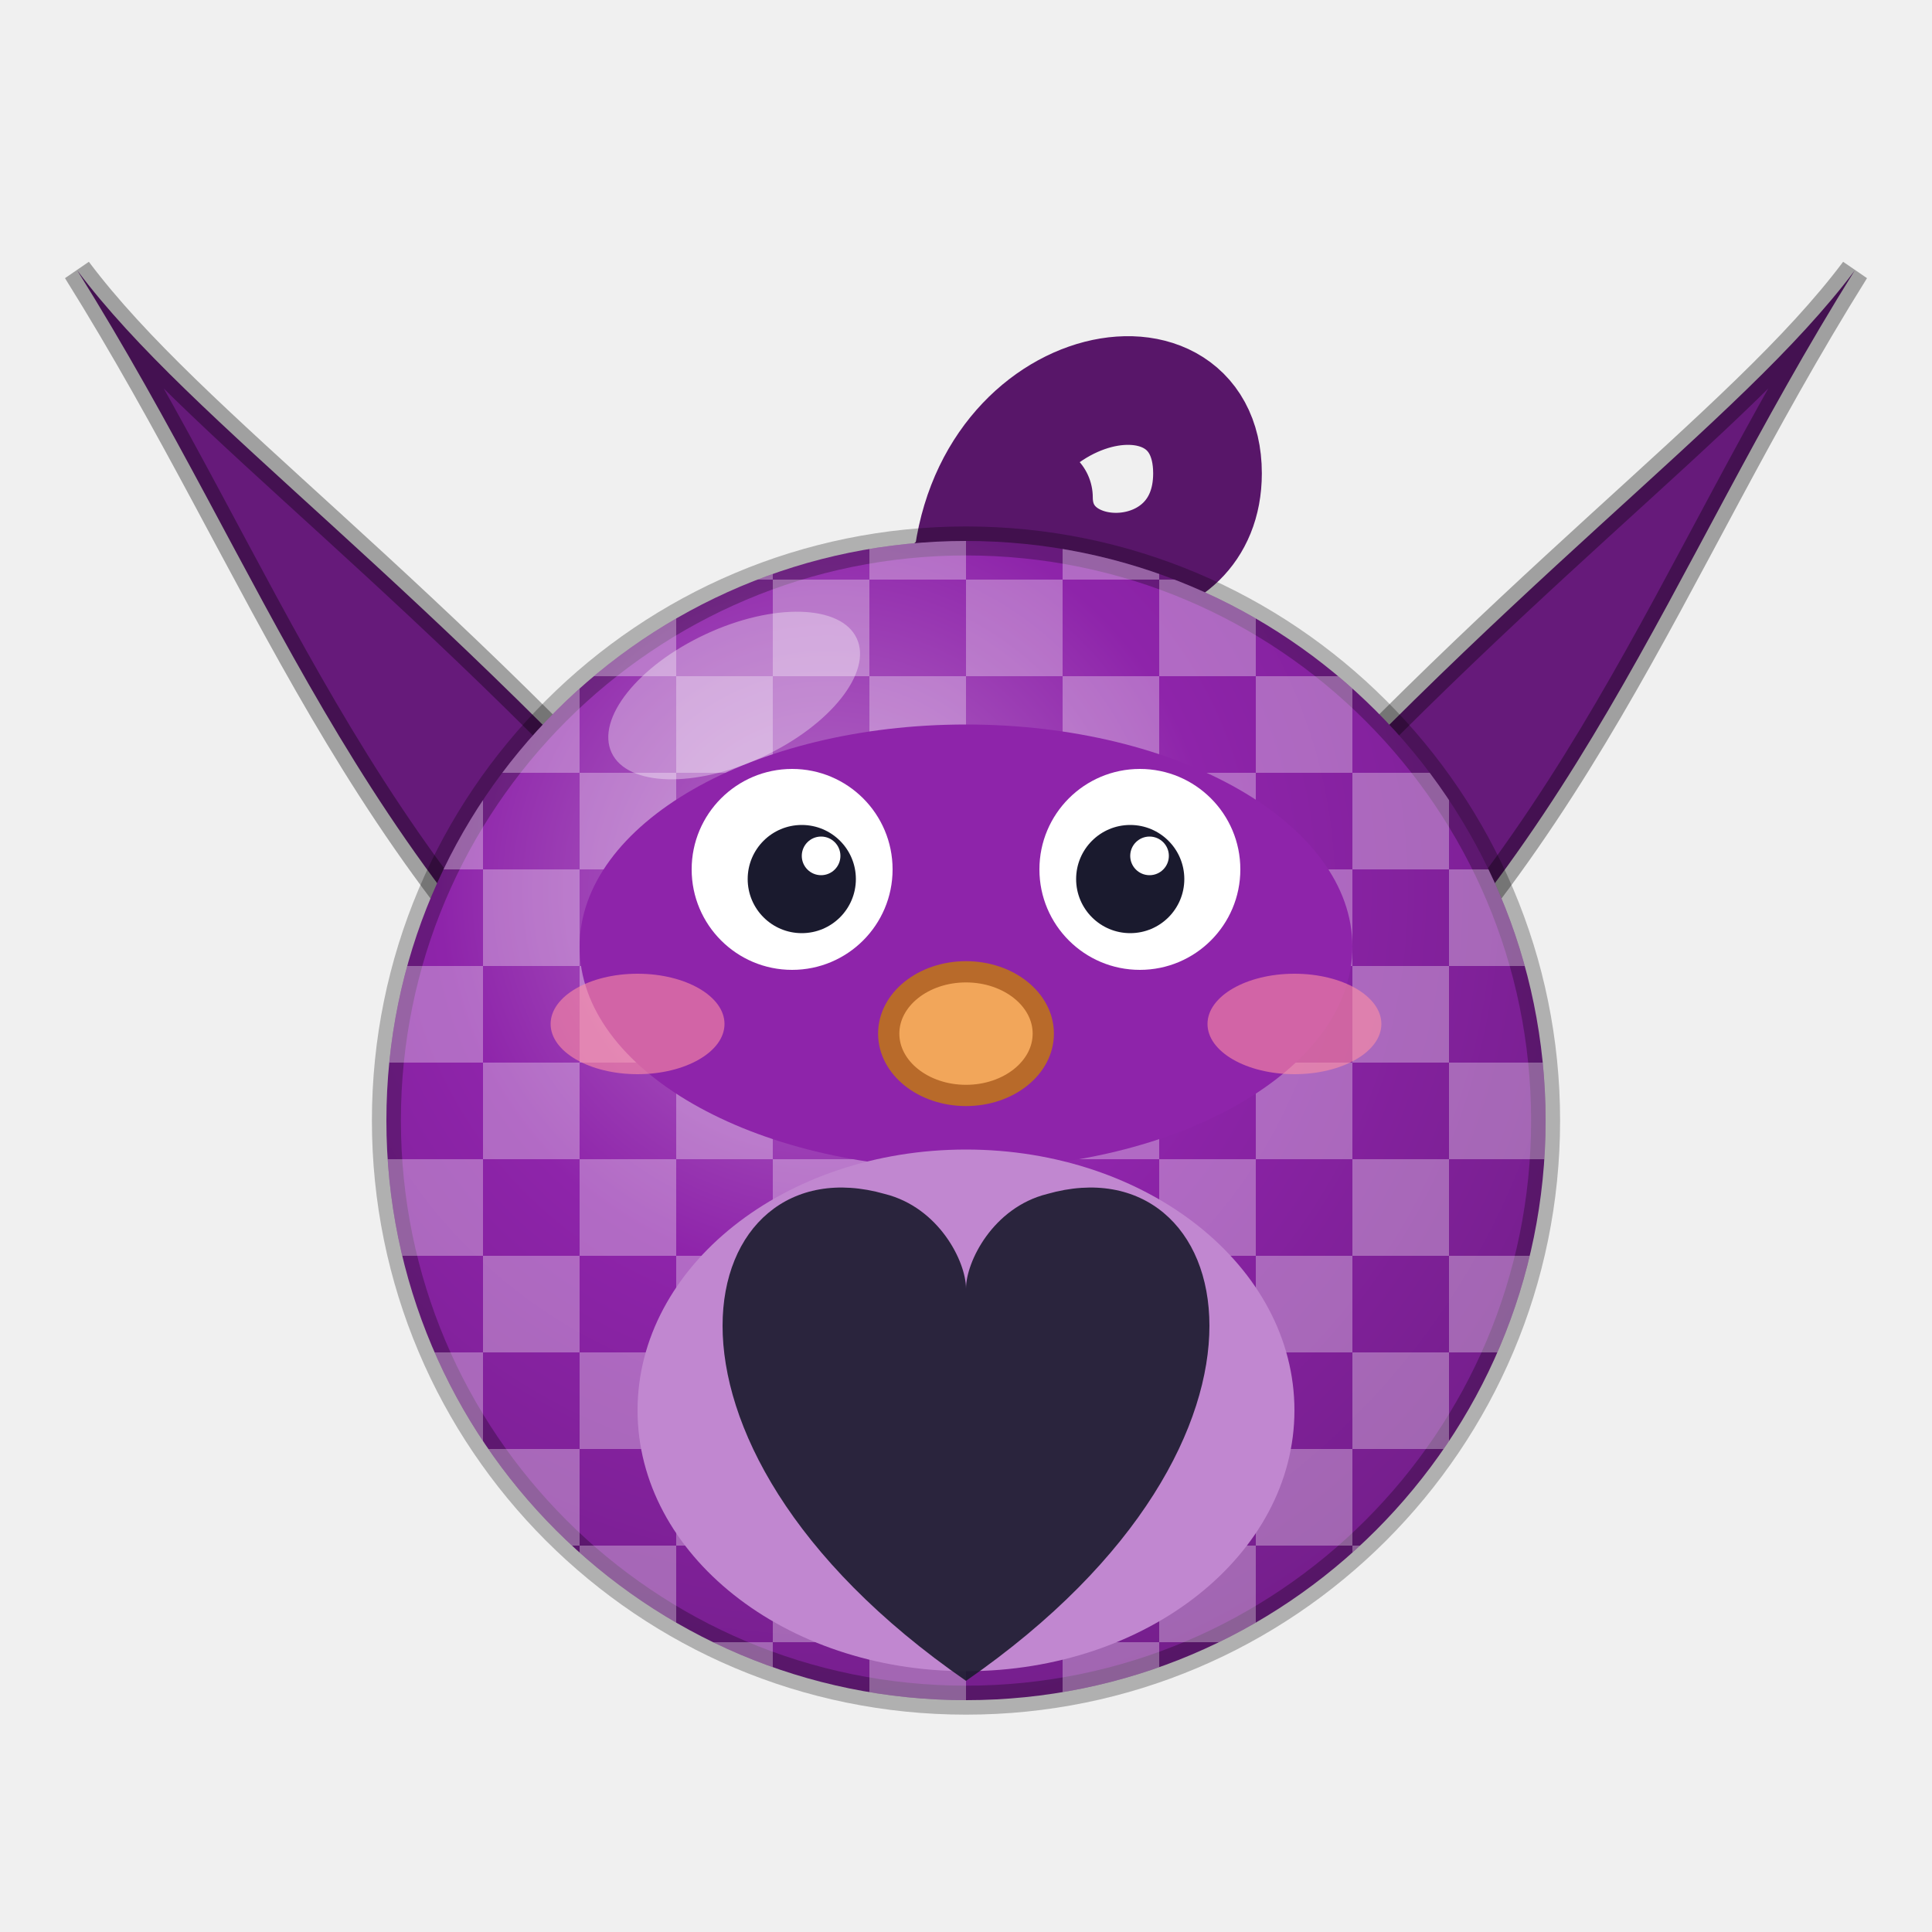
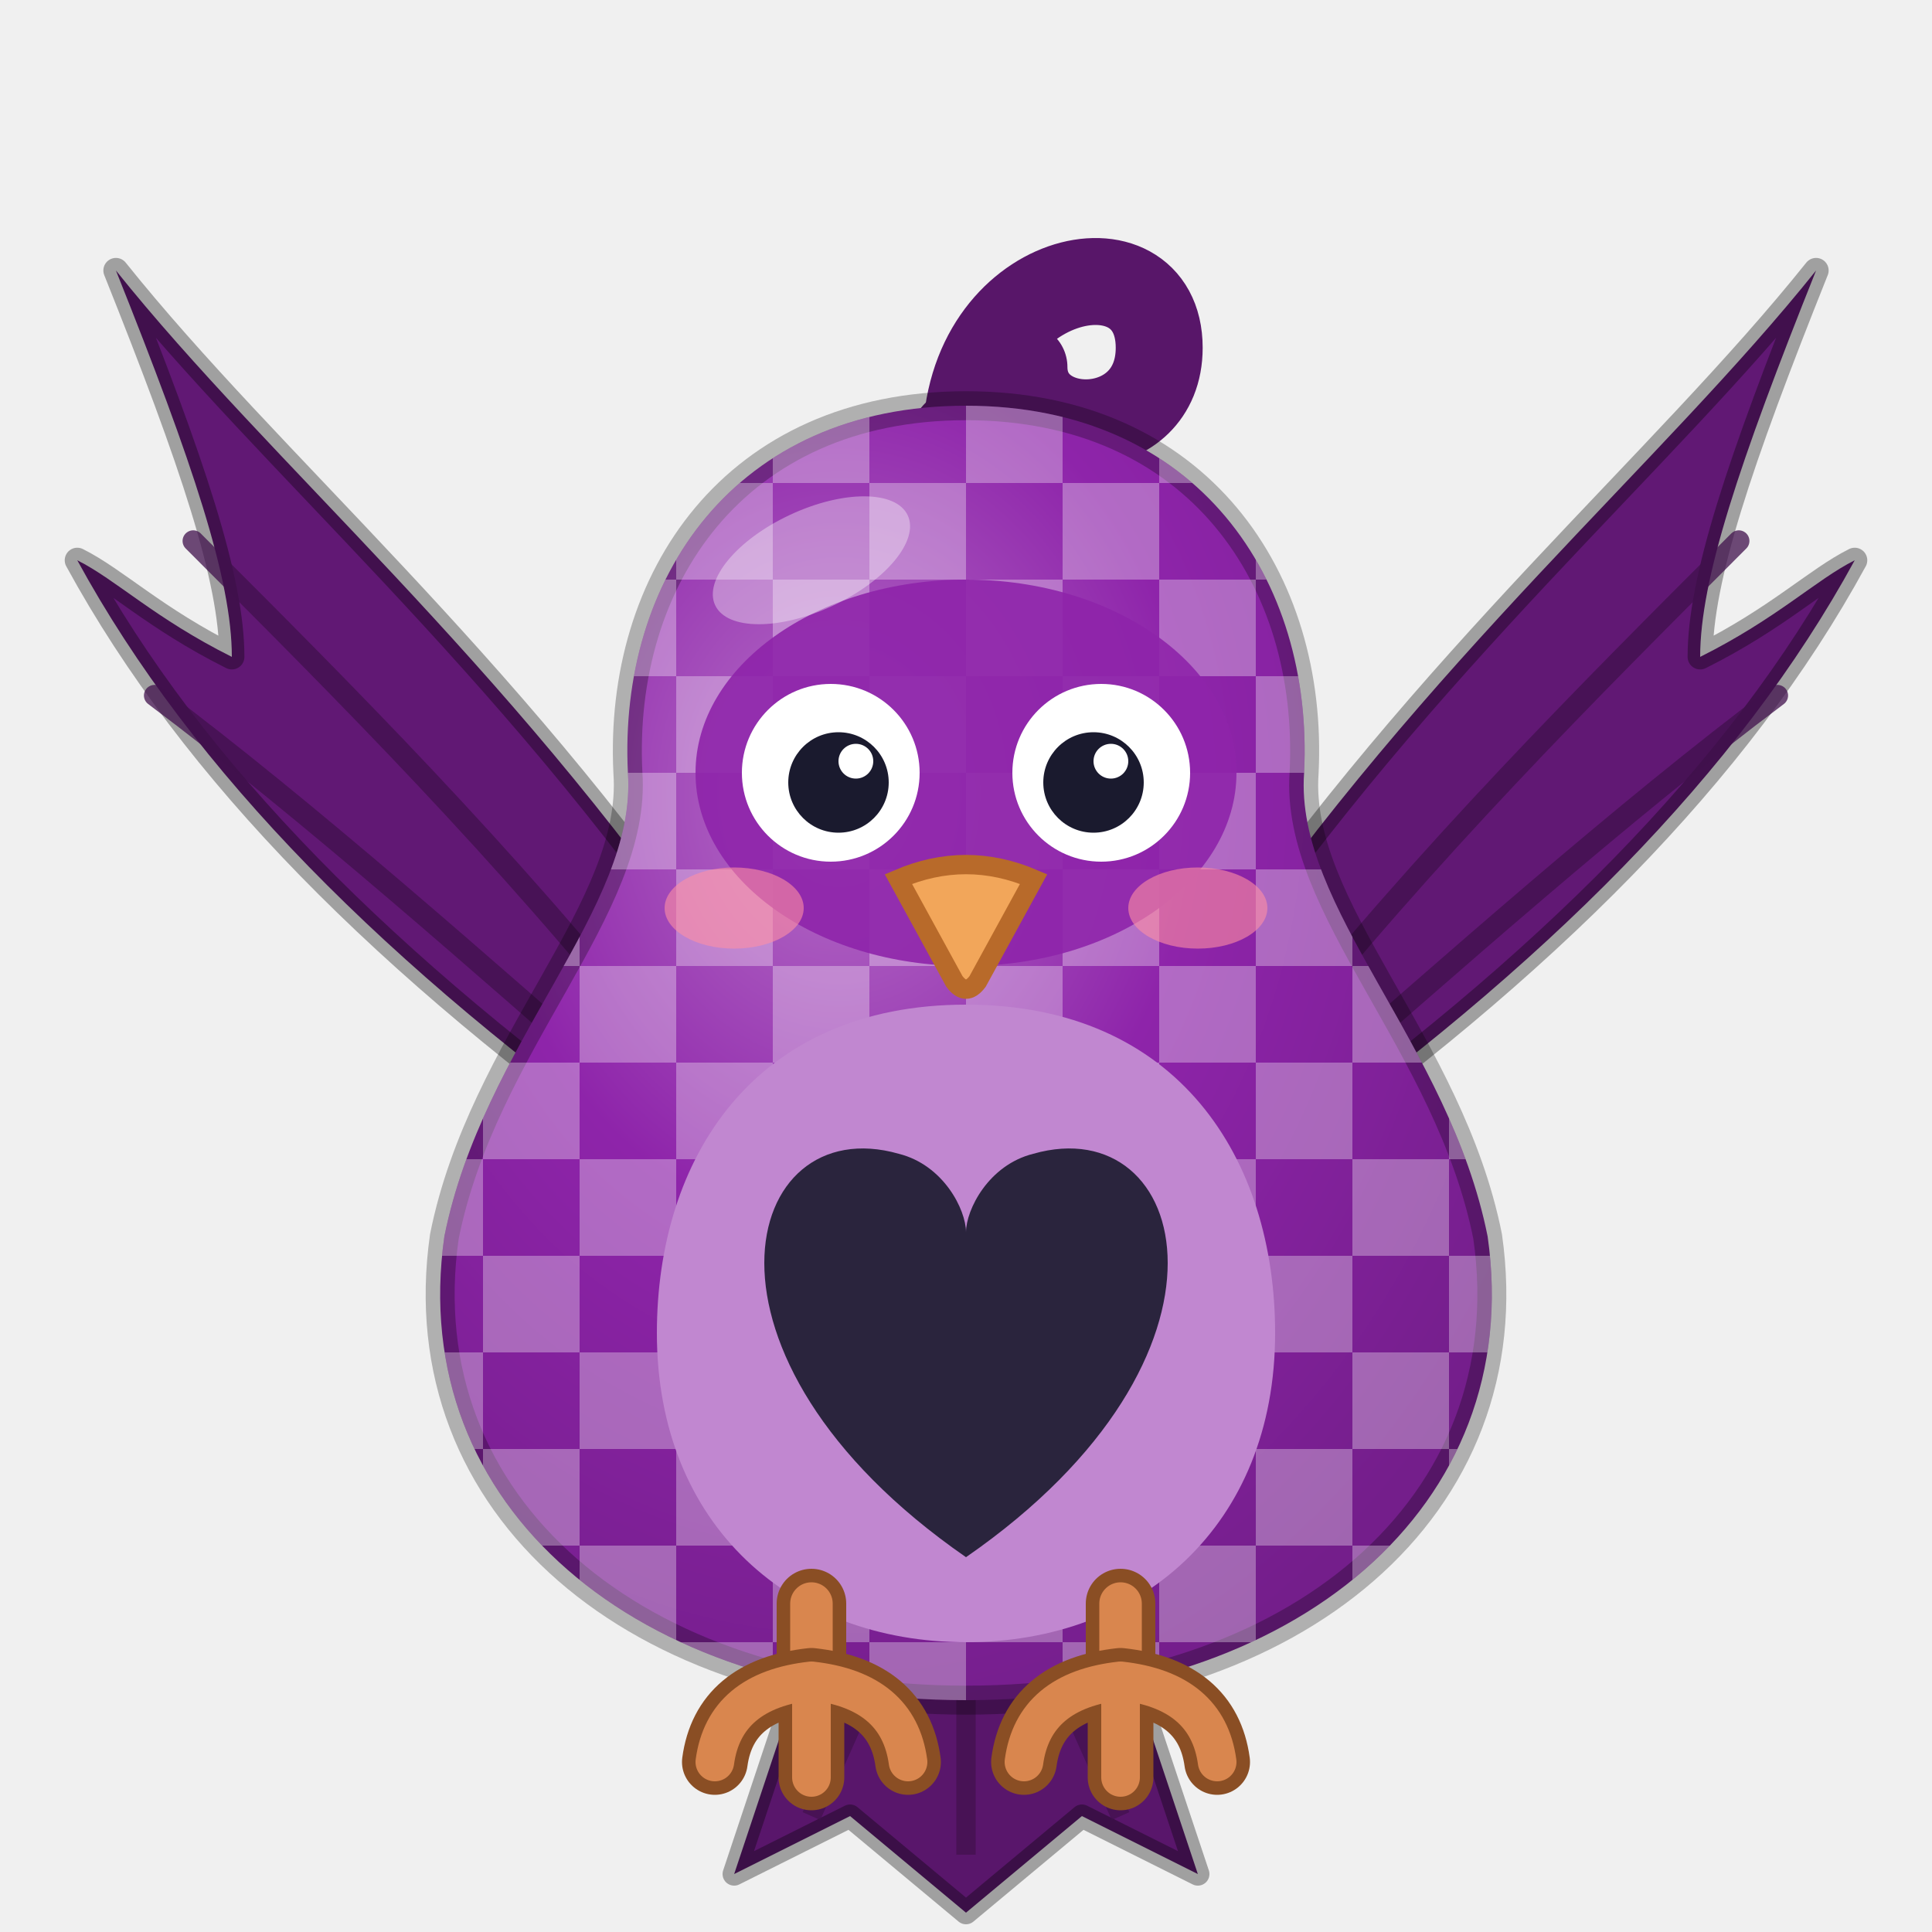
- <svg xmlns="http://www.w3.org/2000/svg" viewBox="0 0 100 100" data-color="purple" data-expr="idle" data-frame="up">
+ <svg xmlns="http://www.w3.org/2000/svg" viewBox="0 0 100 100" data-color="purple" data-expr="idle" data-frame="up" data-ver="4">
  <defs>
    <radialGradient id="bpurple" cx="38%" cy="30%" r="75%">
      <stop offset="0" stop-color="#B671C8" />
      <stop offset=".45" stop-color="#8E24AA" />
      <stop offset="1" stop-color="#741E8B" />
    </radialGradient>
    <pattern id="ptpurple" width="10" height="10" patternUnits="userSpaceOnUse">
      <g opacity=".32">
        <rect width="5" height="5" fill="#FFFFFF" />
        <rect x="5" y="5" width="5" height="5" fill="#FFFFFF" />
      </g>
    </pattern>
    <clipPath id="cbpurple">
-       <circle cx="50" cy="58" r="30" />
+       <path d="M50 21 C62 21 68 30 67.5 40 C67 47 75 54 77 64 C79 78 67 88 50 88 C33 88 21 78 23 64 C25 54 33 47 32.5 40 C32 30 38 21 50 21Z" />
    </clipPath>
  </defs>
-   <g fill="#661A7A" stroke="#0005" stroke-width="1.5">
-     <path class="wing wing-l" d="M38 48 C22 30 10 22 4 14 C14 30 18 44 34 58z" />
-     <path class="wing wing-r" d="M62 48 C78 30 90 22 96 14 C86 30 82 44 66 58z" />
-   </g>
-   <g transform="translate(50 32) scale(1.25) translate(-50 -32)">
+   <path d="M43 82 L38 97 L44 94 L50 99 L56 94 L62 97 L57 82Z" fill="#59166B" stroke="#0005" stroke-width="1.2" stroke-linejoin="round" />
+   <path d="M50 86 V96 M46 85 L42 94 M54 85 L58 94" fill="none" stroke="#40104C" stroke-width="1" opacity=".7" />
+   <g class="crest" transform="translate(0 -8)">
    <path d="M50 31 C50 22 60 20 60 26 C60 31 53 31 53 27" fill="none" stroke="#581669" stroke-width="4.5" stroke-linecap="round" />
    <circle cx="50" cy="31" r="3" fill="#581669" />
  </g>
-   <circle cx="50" cy="58" r="30" fill="url(#bpurple)" stroke="#0004" stroke-width="1.5" />
-   <rect x="18" y="26" width="64" height="64" fill="url(#ptpurple)" clip-path="url(#cbpurple)" />
-   <ellipse cx="50" cy="49" rx="20" ry="11.5" fill="#8E24AA" />
-   <ellipse cx="50" cy="73" rx="17" ry="13.5" fill="#C187D0" />
-   <g transform="translate(50 73) scale(.7) translate(-50 -50)">
+   <g class="wing wing-l">
+     <path class="wing-shape" d="M37 50 C26 34 14 24 6 14 C10 24 12 30 12 34 C8 32 6 30 4 29 C10 40 20 50 34 60Z" fill="#611874" stroke="#0005" stroke-width="1.3" stroke-linejoin="round" />
+     <path d="M34 54 C26 44 18 36 10 28 M33 57 C25 50 16 42 8 36" fill="none" stroke="#40104C" stroke-width="1.1" stroke-linecap="round" opacity=".75" />
+   </g>
+   <g class="wing wing-r" transform="translate(100 0) scale(-1 1)">
+     <path class="wing-shape" d="M37 50 C26 34 14 24 6 14 C10 24 12 30 12 34 C8 32 6 30 4 29 C10 40 20 50 34 60Z" fill="#611874" stroke="#0005" stroke-width="1.3" stroke-linejoin="round" />
+     <path d="M34 54 C26 44 18 36 10 28 M33 57 C25 50 16 42 8 36" fill="none" stroke="#40104C" stroke-width="1.1" stroke-linecap="round" opacity=".75" />
+   </g>
+   <path d="M50 21 C62 21 68 30 67.5 40 C67 47 75 54 77 64 C79 78 67 88 50 88 C33 88 21 78 23 64 C25 54 33 47 32.5 40 C32 30 38 21 50 21Z" fill="url(#bpurple)" stroke="#0004" stroke-width="1.5" />
+   <rect x="18" y="18" width="64" height="72" fill="url(#ptpurple)" clip-path="url(#cbpurple)" />
+   <ellipse cx="50" cy="40" rx="14" ry="10" fill="#8E24AA" opacity=".9" />
+   <path d="M50 52 C61 52 66 60 66 69 C66 79 59 85 50 85 C41 85 34 79 34 69 C34 60 39 52 50 52Z" fill="#C187D0" />
+   <g transform="translate(50 69) scale(.58) translate(-50 -50)">
    <path d="M50 70 C24 52 30 30 44 34 C48 35 50 39 50 41 C50 39 52 35 56 34 C70 30 76 52 50 70z" fill="#1A1A2E" fill-opacity=".9" />
  </g>
-   <circle cx="41" cy="45" r="5.2" fill="#fff" />
-   <circle cx="59" cy="45" r="5.2" fill="#fff" />
-   <circle cx="41.5" cy="45.5" r="2.8" fill="#1A1A2E" />
-   <circle cx="58.5" cy="45.5" r="2.8" fill="#1A1A2E" />
-   <circle cx="42.5" cy="44.3" r="1" fill="#fff" />
-   <circle cx="59.5" cy="44.3" r="1" fill="#fff" />
-   <ellipse cx="50" cy="53.5" rx="4" ry="3.2" fill="#F2A65A" stroke="#B86A2A" stroke-width="1.1" />
-   <ellipse cx="33" cy="53" rx="4.5" ry="2.6" fill="#FF8FA3" opacity="0.6" />
-   <ellipse cx="67" cy="53" rx="4.5" ry="2.6" fill="#FF8FA3" opacity="0.6" />
-   <ellipse cx="38" cy="36" rx="7" ry="3.5" fill="#fff" opacity=".35" transform="rotate(-25 38 36)" />
+   <path d="M42 83 V87" stroke="#8A4E24" stroke-width="3.6" stroke-linecap="round" />
+   <path d="M42 83 V87" stroke="#D9864E" stroke-width="2.2" stroke-linecap="round" />
+   <g fill="none" stroke-linecap="round">
+     <path d="M42 87 q-4.5 .5 -5 4.2 M42 87 q0 2.5 0 5 M42 87 q4.5 .5 5 4.2" stroke="#8A4E24" stroke-width="3.4" />
+     <path d="M42 87 q-4.5 .5 -5 4.2 M42 87 q0 2.5 0 5 M42 87 q4.5 .5 5 4.2" stroke="#D9864E" stroke-width="2" />
+   </g>
+   <path d="M58 83 V87" stroke="#8A4E24" stroke-width="3.6" stroke-linecap="round" />
+   <path d="M58 83 V87" stroke="#D9864E" stroke-width="2.2" stroke-linecap="round" />
+   <g fill="none" stroke-linecap="round">
+     <path d="M58 87 q-4.5 .5 -5 4.2 M58 87 q0 2.5 0 5 M58 87 q4.5 .5 5 4.2" stroke="#8A4E24" stroke-width="3.4" />
+     <path d="M58 87 q-4.5 .5 -5 4.2 M58 87 q0 2.5 0 5 M58 87 q4.5 .5 5 4.2" stroke="#D9864E" stroke-width="2" />
+   </g>
+   <circle cx="43" cy="40" r="4.6" fill="#fff" />
+   <circle cx="57" cy="40" r="4.6" fill="#fff" />
+   <circle cx="43.4" cy="40.5" r="2.6" fill="#1A1A2E" />
+   <circle cx="56.6" cy="40.5" r="2.6" fill="#1A1A2E" />
+   <circle cx="44.3" cy="39.4" r=".9" fill="#fff" />
+   <circle cx="57.5" cy="39.4" r=".9" fill="#fff" />
+   <path d="M46.5 45.5 Q50 44 53.5 45.5 L50.6 50.8 Q50 51.6 49.4 50.8Z" fill="#F2A65A" stroke="#B86A2A" stroke-width="1" />
+   <ellipse cx="38" cy="47" rx="3.6" ry="2.1" fill="#FF8FA3" opacity="0.6" />
+   <ellipse cx="62" cy="47" rx="3.6" ry="2.1" fill="#FF8FA3" opacity="0.6" />
+   <ellipse cx="42" cy="29" rx="5.5" ry="2.6" fill="#fff" opacity=".35" transform="rotate(-25 42 29)" />
</svg>
